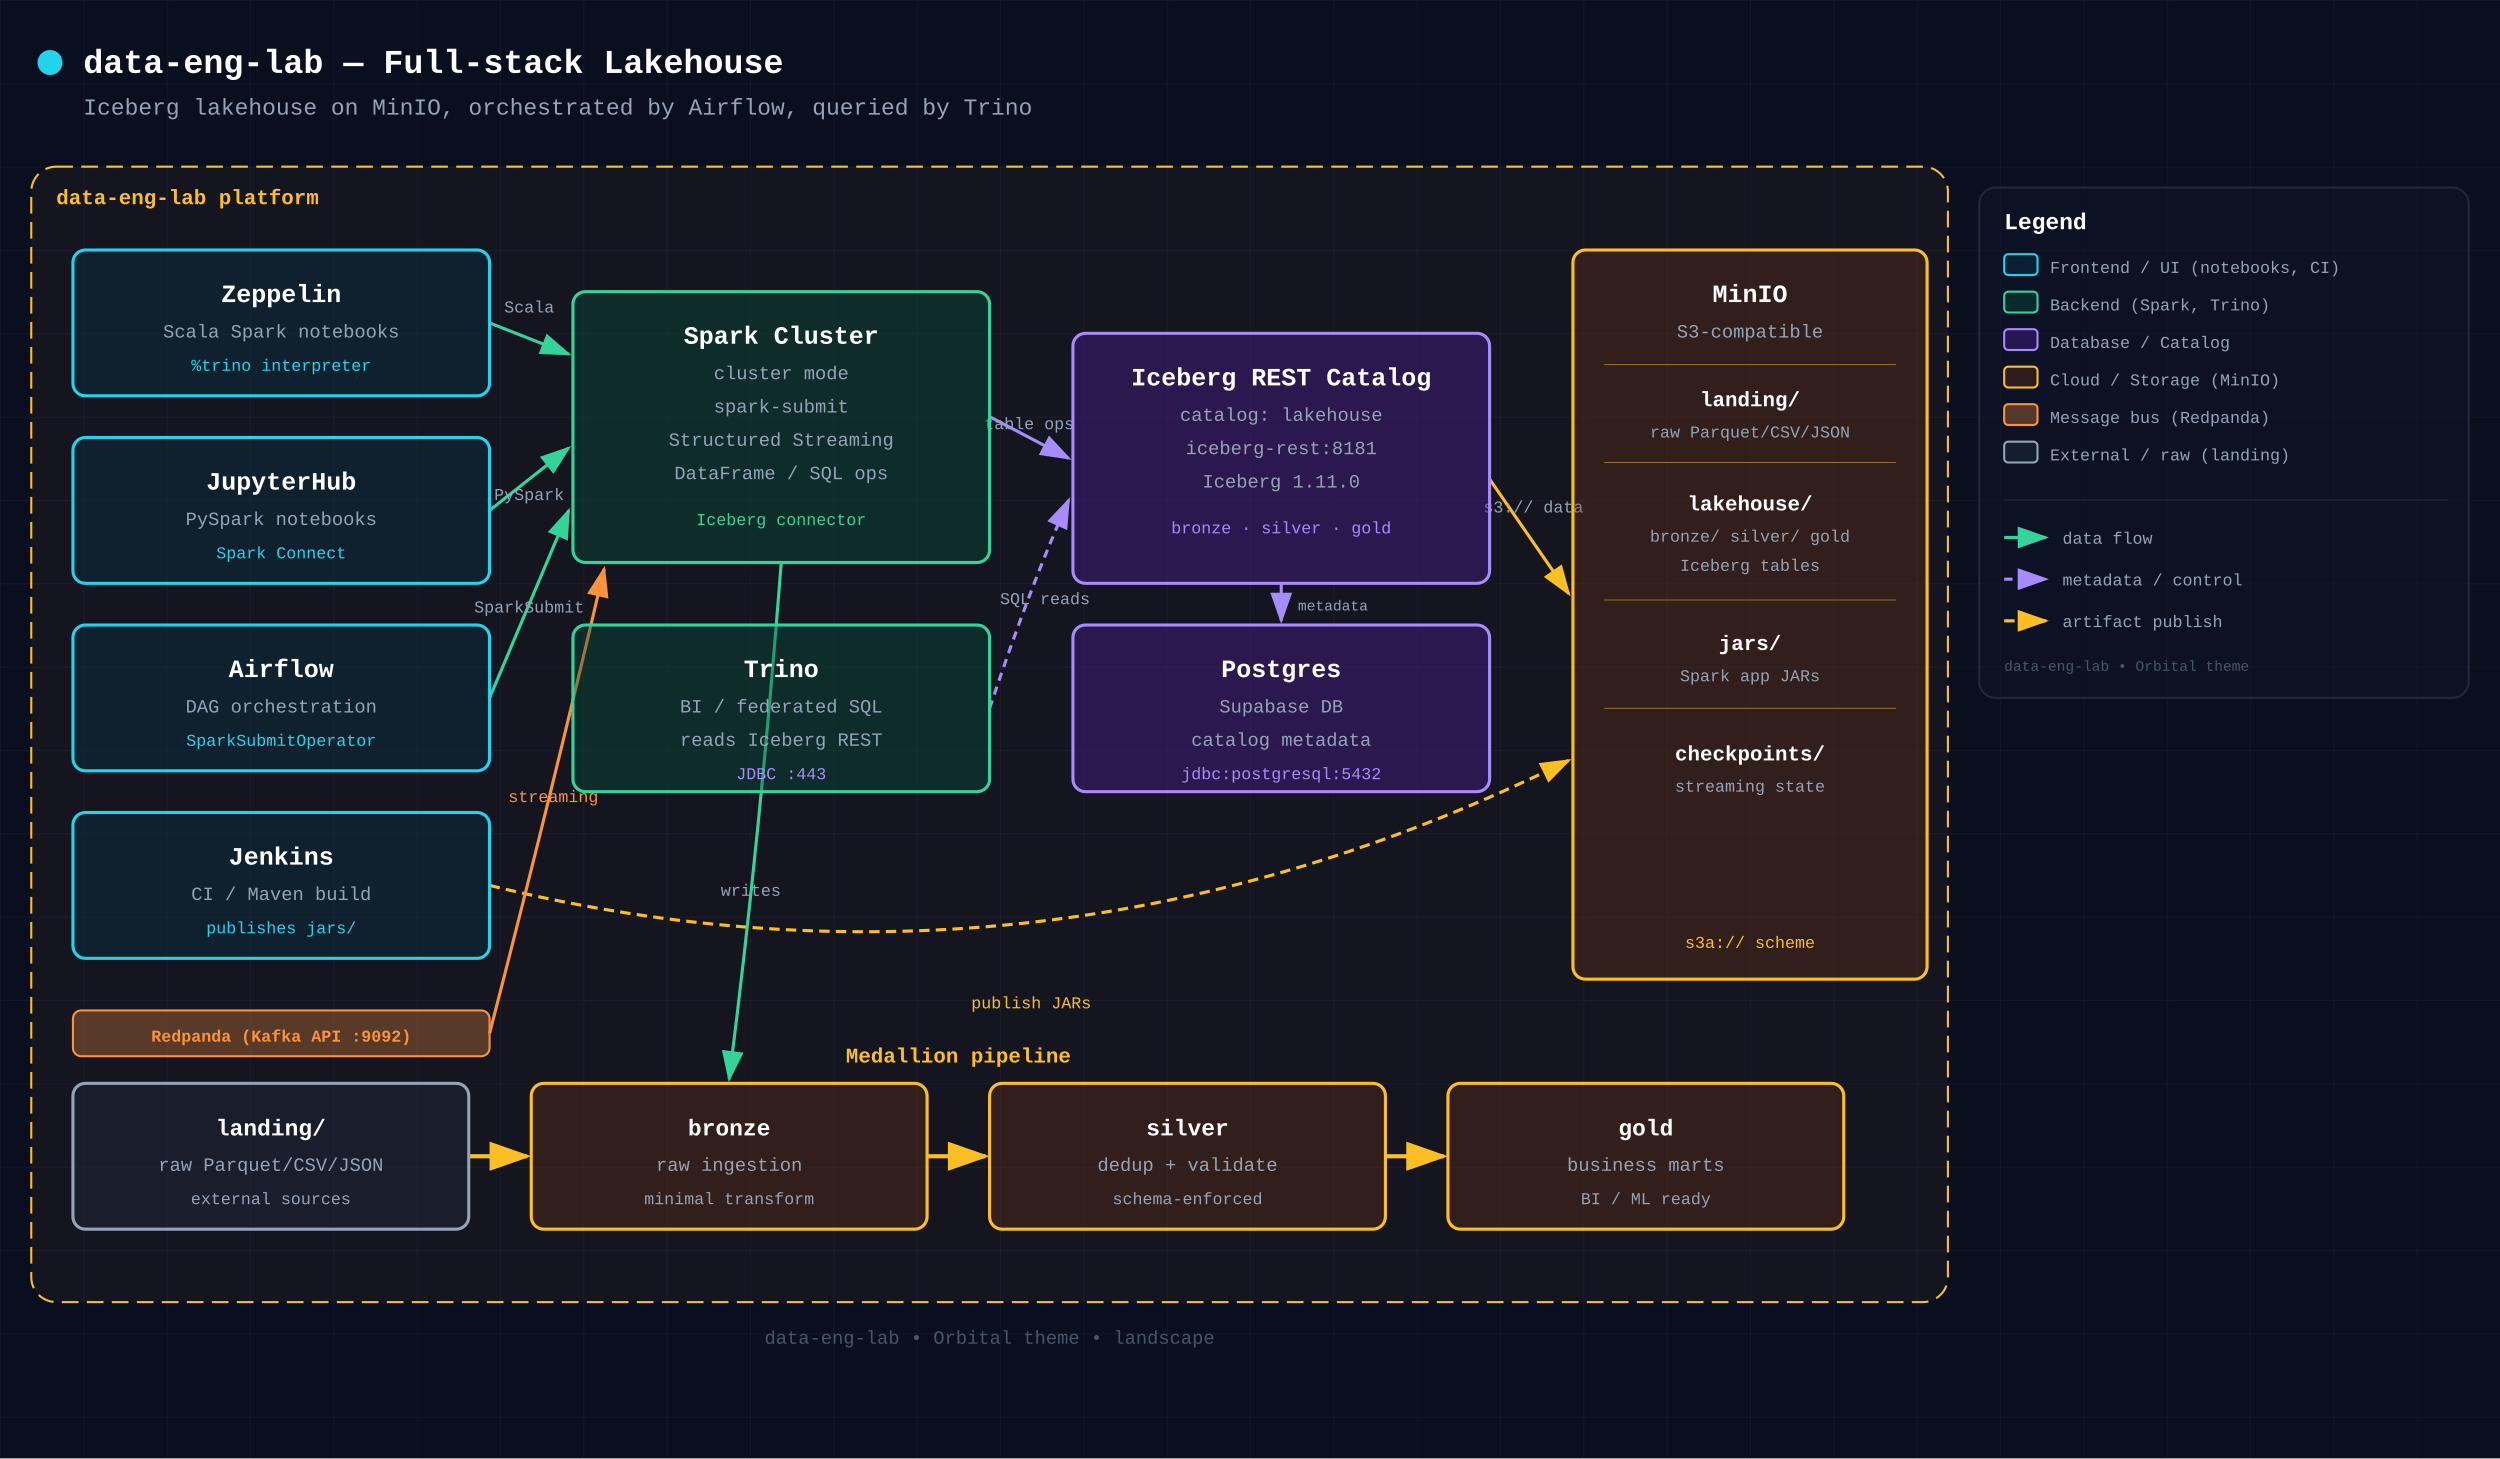
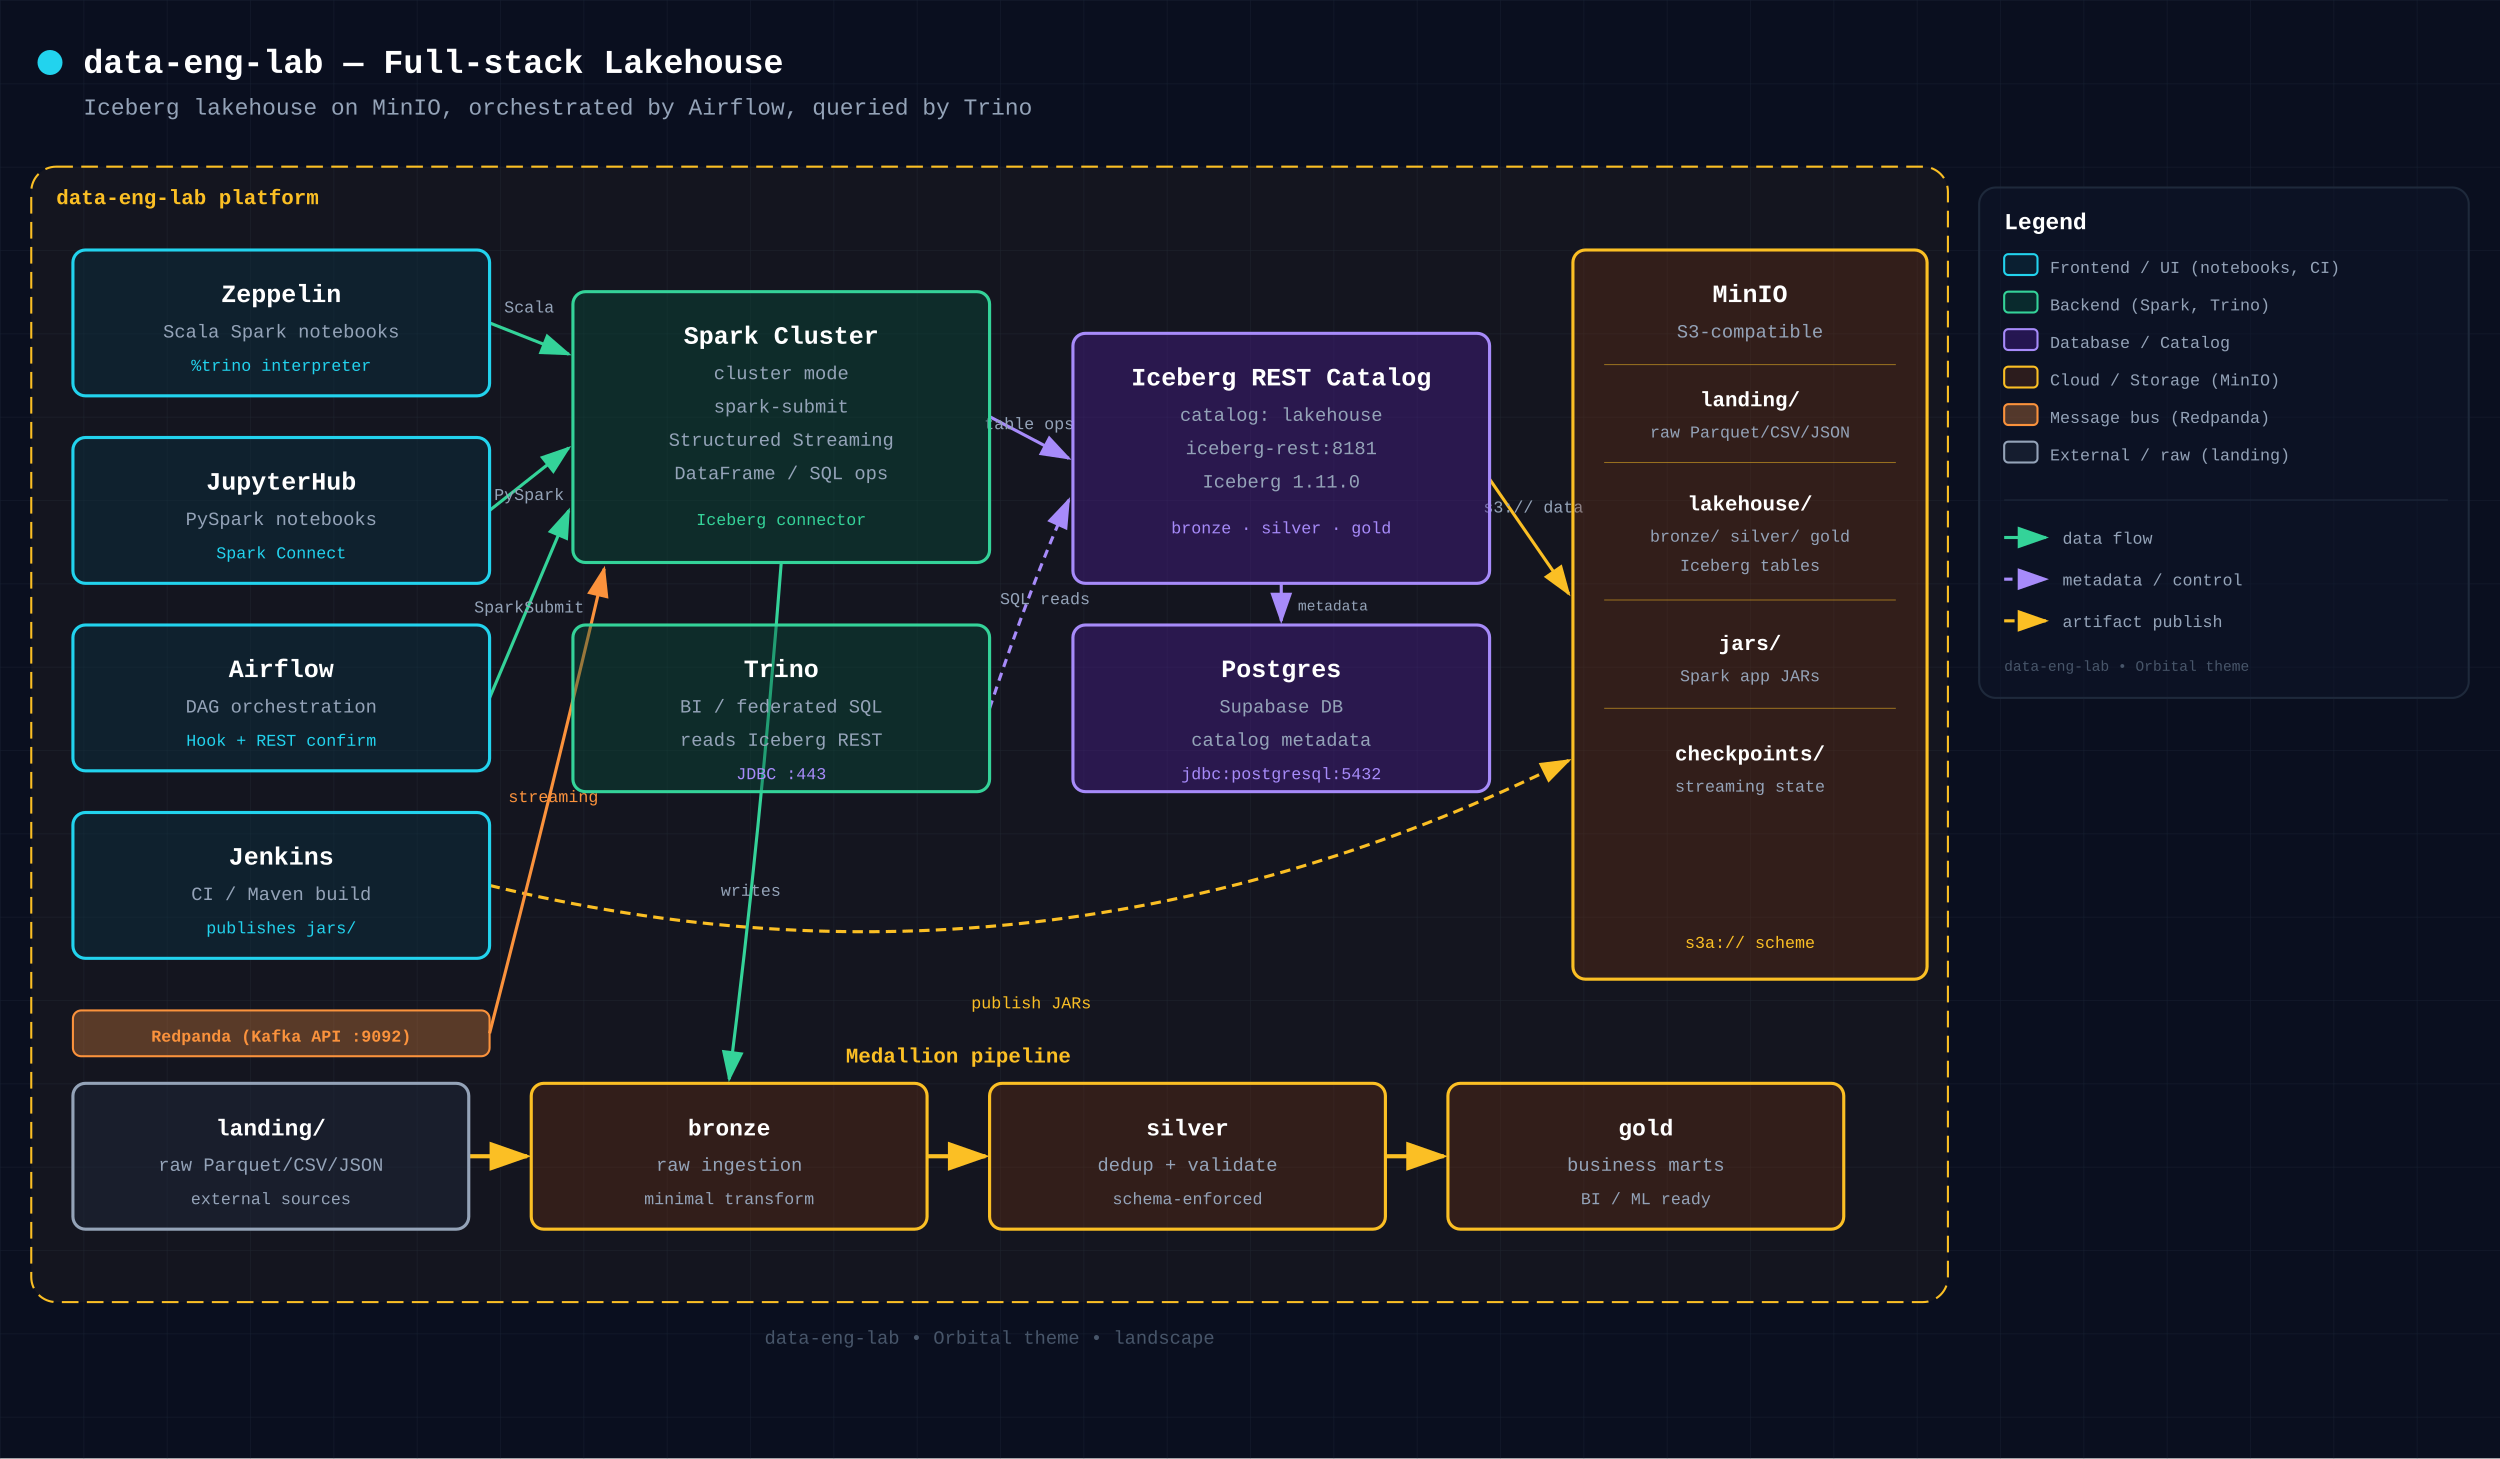
<svg xmlns="http://www.w3.org/2000/svg" width="1200" height="700" viewBox="0 0 1200 700" font-family="'JetBrains Mono', 'Courier New', monospace">
  <defs>
    <marker id="arrowhead" markerWidth="10" markerHeight="7" refX="9" refY="3.5" orient="auto">
      <polygon points="0 0, 10 3.5, 0 7" fill="#64748b" />
    </marker>
    <marker id="ah-emerald" markerWidth="10" markerHeight="7" refX="9" refY="3.5" orient="auto">
      <polygon points="0 0, 10 3.5, 0 7" fill="#34d399" />
    </marker>
    <marker id="ah-violet" markerWidth="10" markerHeight="7" refX="9" refY="3.5" orient="auto">
      <polygon points="0 0, 10 3.5, 0 7" fill="#a78bfa" />
    </marker>
    <marker id="ah-amber" markerWidth="10" markerHeight="7" refX="9" refY="3.5" orient="auto">
      <polygon points="0 0, 10 3.5, 0 7" fill="#fbbf24" />
    </marker>
    <marker id="ah-orange" markerWidth="10" markerHeight="7" refX="9" refY="3.5" orient="auto">
      <polygon points="0 0, 10 3.5, 0 7" fill="#fb923c" />
    </marker>
    <pattern id="grid" width="40" height="40" patternUnits="userSpaceOnUse">
      <path d="M 40 0 L 0 0 0 40" fill="none" stroke="#1e293b" stroke-width="0.5" />
    </pattern>
  </defs>
  <rect width="1200" height="700" fill="#0a0f1f" />
  <rect width="1200" height="700" fill="url(#grid)" opacity="0.6" />
  <circle cx="24" cy="30" r="6" fill="#22d3ee" />
  <text x="40" y="35" fill="white" font-size="16" font-weight="700">data-eng-lab — Full-stack Lakehouse</text>
  <text x="40" y="55" fill="#94a3b8" font-size="11">Iceberg lakehouse on MinIO, orchestrated by Airflow, queried by Trino</text>
  <rect x="15" y="80" width="920" height="545" rx="12" fill="rgba(251,191,36,0.04)" stroke="#fbbf24" stroke-width="1" stroke-dasharray="8,4" />
  <text x="27" y="98" fill="#fbbf24" font-size="10" font-weight="600">data-eng-lab platform</text>
  <line x1="235" y1="155" x2="273" y2="170" stroke="#34d399" stroke-width="1.5" marker-end="url(#ah-emerald)" />
  <text x="254" y="150" fill="#94a3b8" font-size="8" text-anchor="middle">Scala</text>
  <line x1="235" y1="245" x2="273" y2="215" stroke="#34d399" stroke-width="1.5" marker-end="url(#ah-emerald)" />
  <text x="254" y="240" fill="#94a3b8" font-size="8" text-anchor="middle">PySpark</text>
  <line x1="235" y1="335" x2="273" y2="245" stroke="#34d399" stroke-width="1.5" marker-end="url(#ah-emerald)" />
  <text x="254" y="294" fill="#94a3b8" font-size="8" text-anchor="middle">SparkSubmit</text>
  <path d="M 235 425 Q 500 490 753 365" fill="none" stroke="#fbbf24" stroke-width="1.5" stroke-dasharray="5,3" marker-end="url(#ah-amber)" />
  <text x="495" y="484" fill="#fbbf24" font-size="8" text-anchor="middle">publish JARs</text>
  <path d="M 235 496 Q 265 380 290 273" fill="none" stroke="#fb923c" stroke-width="1.5" marker-end="url(#ah-orange)" />
  <text x="244" y="385" fill="#fb923c" font-size="8">streaming</text>
  <line x1="475" y1="200" x2="513" y2="220" stroke="#a78bfa" stroke-width="1.5" marker-end="url(#ah-violet)" />
  <text x="494" y="206" fill="#94a3b8" font-size="8" text-anchor="middle">table ops</text>
  <line x1="615" y1="280" x2="615" y2="298" stroke="#a78bfa" stroke-width="1.5" marker-end="url(#ah-violet)" />
  <text x="623" y="293" fill="#94a3b8" font-size="7">metadata</text>
  <line x1="715" y1="230" x2="753" y2="285" stroke="#fbbf24" stroke-width="1.5" marker-end="url(#ah-amber)" />
  <text x="736" y="246" fill="#94a3b8" font-size="8" text-anchor="middle">s3:// data</text>
  <path d="M 475 340 Q 495 280 513 240" fill="none" stroke="#a78bfa" stroke-width="1.5" stroke-dasharray="4,3" marker-end="url(#ah-violet)" />
  <text x="480" y="290" fill="#94a3b8" font-size="8">SQL reads</text>
  <path d="M 375 270 Q 365 400 350 518" fill="none" stroke="#34d399" stroke-width="1.5" marker-end="url(#ah-emerald)" />
  <text x="346" y="430" fill="#94a3b8" font-size="8">writes</text>
  <line x1="225" y1="555" x2="253" y2="555" stroke="#fbbf24" stroke-width="2" marker-end="url(#ah-amber)" />
  <line x1="445" y1="555" x2="473" y2="555" stroke="#fbbf24" stroke-width="2" marker-end="url(#ah-amber)" />
  <line x1="665" y1="555" x2="693" y2="555" stroke="#fbbf24" stroke-width="2" marker-end="url(#ah-amber)" />
  <rect x="35" y="120" width="200" height="70" rx="6" fill="rgba(8,51,68,0.4)" stroke="#22d3ee" stroke-width="1.5" />
  <text x="135" y="145" fill="white" font-size="12" font-weight="600" text-anchor="middle">Zeppelin</text>
  <text x="135" y="162" fill="#94a3b8" font-size="9" text-anchor="middle">Scala Spark notebooks</text>
  <text x="135" y="178" fill="#22d3ee" font-size="8" text-anchor="middle">%trino interpreter</text>
  <rect x="35" y="210" width="200" height="70" rx="6" fill="rgba(8,51,68,0.4)" stroke="#22d3ee" stroke-width="1.5" />
  <text x="135" y="235" fill="white" font-size="12" font-weight="600" text-anchor="middle">JupyterHub</text>
  <text x="135" y="252" fill="#94a3b8" font-size="9" text-anchor="middle">PySpark notebooks</text>
  <text x="135" y="268" fill="#22d3ee" font-size="8" text-anchor="middle">Spark Connect</text>
  <rect x="35" y="300" width="200" height="70" rx="6" fill="rgba(8,51,68,0.4)" stroke="#22d3ee" stroke-width="1.5" />
  <text x="135" y="325" fill="white" font-size="12" font-weight="600" text-anchor="middle">Airflow</text>
  <text x="135" y="342" fill="#94a3b8" font-size="9" text-anchor="middle">DAG orchestration</text>
-   <text x="135" y="358" fill="#22d3ee" font-size="8" text-anchor="middle">SparkSubmitOperator</text>
+   <text x="135" y="358" fill="#22d3ee" font-size="8" text-anchor="middle">Hook + REST confirm</text>
  <rect x="35" y="390" width="200" height="70" rx="6" fill="rgba(8,51,68,0.4)" stroke="#22d3ee" stroke-width="1.5" />
  <text x="135" y="415" fill="white" font-size="12" font-weight="600" text-anchor="middle">Jenkins</text>
  <text x="135" y="432" fill="#94a3b8" font-size="9" text-anchor="middle">CI / Maven build</text>
  <text x="135" y="448" fill="#22d3ee" font-size="8" text-anchor="middle">publishes jars/</text>
  <rect x="35" y="485" width="200" height="22" rx="4" fill="rgba(251,146,60,0.3)" stroke="#fb923c" stroke-width="1" />
  <text x="135" y="500" fill="#fb923c" font-size="8" font-weight="600" text-anchor="middle">Redpanda (Kafka API :9092)</text>
  <rect x="275" y="140" width="200" height="130" rx="6" fill="rgba(6,78,59,0.4)" stroke="#34d399" stroke-width="1.5" />
  <text x="375" y="165" fill="white" font-size="12" font-weight="600" text-anchor="middle">Spark Cluster</text>
  <text x="375" y="182" fill="#94a3b8" font-size="9" text-anchor="middle">cluster mode</text>
  <text x="375" y="198" fill="#94a3b8" font-size="9" text-anchor="middle">spark-submit</text>
  <text x="375" y="214" fill="#94a3b8" font-size="9" text-anchor="middle">Structured Streaming</text>
  <text x="375" y="230" fill="#94a3b8" font-size="9" text-anchor="middle">DataFrame / SQL ops</text>
  <text x="375" y="252" fill="#34d399" font-size="8" text-anchor="middle">Iceberg connector</text>
  <rect x="275" y="300" width="200" height="80" rx="6" fill="rgba(6,78,59,0.4)" stroke="#34d399" stroke-width="1.5" />
  <text x="375" y="325" fill="white" font-size="12" font-weight="600" text-anchor="middle">Trino</text>
  <text x="375" y="342" fill="#94a3b8" font-size="9" text-anchor="middle">BI / federated SQL</text>
  <text x="375" y="358" fill="#94a3b8" font-size="9" text-anchor="middle">reads Iceberg REST</text>
  <text x="375" y="374" fill="#a78bfa" font-size="8" text-anchor="middle">JDBC :443</text>
  <rect x="515" y="160" width="200" height="120" rx="6" fill="rgba(76,29,149,0.4)" stroke="#a78bfa" stroke-width="1.5" />
  <text x="615" y="185" fill="white" font-size="12" font-weight="600" text-anchor="middle">Iceberg REST Catalog</text>
  <text x="615" y="202" fill="#94a3b8" font-size="9" text-anchor="middle">catalog: lakehouse</text>
  <text x="615" y="218" fill="#94a3b8" font-size="9" text-anchor="middle">iceberg-rest:8181</text>
  <text x="615" y="234" fill="#94a3b8" font-size="9" text-anchor="middle">Iceberg 1.11.0</text>
  <text x="615" y="256" fill="#a78bfa" font-size="8" text-anchor="middle">bronze · silver · gold</text>
  <rect x="515" y="300" width="200" height="80" rx="6" fill="rgba(76,29,149,0.4)" stroke="#a78bfa" stroke-width="1.5" />
  <text x="615" y="325" fill="white" font-size="12" font-weight="600" text-anchor="middle">Postgres</text>
  <text x="615" y="342" fill="#94a3b8" font-size="9" text-anchor="middle">Supabase DB</text>
  <text x="615" y="358" fill="#94a3b8" font-size="9" text-anchor="middle">catalog metadata</text>
  <text x="615" y="374" fill="#a78bfa" font-size="8" text-anchor="middle">jdbc:postgresql:5432</text>
  <rect x="755" y="120" width="170" height="350" rx="6" fill="rgba(120,53,15,0.3)" stroke="#fbbf24" stroke-width="1.5" />
  <text x="840" y="145" fill="white" font-size="12" font-weight="600" text-anchor="middle">MinIO</text>
  <text x="840" y="162" fill="#94a3b8" font-size="9" text-anchor="middle">S3-compatible</text>
  <line x1="770" y1="175" x2="910" y2="175" stroke="#fbbf24" stroke-width="0.5" opacity="0.5" />
  <text x="840" y="195" fill="white" font-size="10" font-weight="600" text-anchor="middle">landing/</text>
  <text x="840" y="210" fill="#94a3b8" font-size="8" text-anchor="middle">raw Parquet/CSV/JSON</text>
  <line x1="770" y1="222" x2="910" y2="222" stroke="#fbbf24" stroke-width="0.5" opacity="0.5" />
  <text x="840" y="245" fill="white" font-size="10" font-weight="600" text-anchor="middle">lakehouse/</text>
  <text x="840" y="260" fill="#94a3b8" font-size="8" text-anchor="middle">bronze/ silver/ gold</text>
  <text x="840" y="274" fill="#94a3b8" font-size="8" text-anchor="middle">Iceberg tables</text>
  <line x1="770" y1="288" x2="910" y2="288" stroke="#fbbf24" stroke-width="0.5" opacity="0.5" />
  <text x="840" y="312" fill="white" font-size="10" font-weight="600" text-anchor="middle">jars/</text>
  <text x="840" y="327" fill="#94a3b8" font-size="8" text-anchor="middle">Spark app JARs</text>
  <line x1="770" y1="340" x2="910" y2="340" stroke="#fbbf24" stroke-width="0.5" opacity="0.5" />
  <text x="840" y="365" fill="white" font-size="10" font-weight="600" text-anchor="middle">checkpoints/</text>
  <text x="840" y="380" fill="#94a3b8" font-size="8" text-anchor="middle">streaming state</text>
  <text x="840" y="455" fill="#fbbf24" font-size="8" text-anchor="middle">s3a:// scheme</text>
  <text x="460" y="510" fill="#fbbf24" font-size="10" font-weight="600" text-anchor="middle">Medallion pipeline</text>
  <rect x="35" y="520" width="190" height="70" rx="6" fill="rgba(30,41,59,0.5)" stroke="#94a3b8" stroke-width="1.5" />
  <text x="130" y="545" fill="white" font-size="11" font-weight="600" text-anchor="middle">landing/</text>
  <text x="130" y="562" fill="#94a3b8" font-size="9" text-anchor="middle">raw Parquet/CSV/JSON</text>
  <text x="130" y="578" fill="#94a3b8" font-size="8" text-anchor="middle">external sources</text>
  <rect x="255" y="520" width="190" height="70" rx="6" fill="rgba(120,53,15,0.3)" stroke="#fbbf24" stroke-width="1.5" />
  <text x="350" y="545" fill="white" font-size="11" font-weight="600" text-anchor="middle">bronze</text>
  <text x="350" y="562" fill="#94a3b8" font-size="9" text-anchor="middle">raw ingestion</text>
  <text x="350" y="578" fill="#94a3b8" font-size="8" text-anchor="middle">minimal transform</text>
  <rect x="475" y="520" width="190" height="70" rx="6" fill="rgba(120,53,15,0.3)" stroke="#fbbf24" stroke-width="1.5" />
  <text x="570" y="545" fill="white" font-size="11" font-weight="600" text-anchor="middle">silver</text>
  <text x="570" y="562" fill="#94a3b8" font-size="9" text-anchor="middle">dedup + validate</text>
  <text x="570" y="578" fill="#94a3b8" font-size="8" text-anchor="middle">schema-enforced</text>
  <rect x="695" y="520" width="190" height="70" rx="6" fill="rgba(120,53,15,0.3)" stroke="#fbbf24" stroke-width="1.5" />
  <text x="790" y="545" fill="white" font-size="11" font-weight="600" text-anchor="middle">gold</text>
  <text x="790" y="562" fill="#94a3b8" font-size="9" text-anchor="middle">business marts</text>
  <text x="790" y="578" fill="#94a3b8" font-size="8" text-anchor="middle">BI / ML ready</text>
  <text x="475" y="645" fill="#475569" font-size="9" text-anchor="middle">data-eng-lab • Orbital theme • landscape</text>
  <rect x="950" y="90" width="235" height="245" rx="8" fill="rgba(15,23,42,0.5)" stroke="#1e293b" stroke-width="1" />
  <text x="962" y="110" fill="white" font-size="11" font-weight="600">Legend</text>
  <rect x="962" y="122" width="16" height="10" rx="2" fill="rgba(8,51,68,0.4)" stroke="#22d3ee" stroke-width="1" />
  <text x="984" y="131" fill="#94a3b8" font-size="8">Frontend / UI (notebooks, CI)</text>
  <rect x="962" y="140" width="16" height="10" rx="2" fill="rgba(6,78,59,0.4)" stroke="#34d399" stroke-width="1" />
  <text x="984" y="149" fill="#94a3b8" font-size="8">Backend (Spark, Trino)</text>
  <rect x="962" y="158" width="16" height="10" rx="2" fill="rgba(76,29,149,0.4)" stroke="#a78bfa" stroke-width="1" />
  <text x="984" y="167" fill="#94a3b8" font-size="8">Database / Catalog</text>
  <rect x="962" y="176" width="16" height="10" rx="2" fill="rgba(120,53,15,0.3)" stroke="#fbbf24" stroke-width="1" />
  <text x="984" y="185" fill="#94a3b8" font-size="8">Cloud / Storage (MinIO)</text>
  <rect x="962" y="194" width="16" height="10" rx="2" fill="rgba(251,146,60,0.3)" stroke="#fb923c" stroke-width="1" />
  <text x="984" y="203" fill="#94a3b8" font-size="8">Message bus (Redpanda)</text>
  <rect x="962" y="212" width="16" height="10" rx="2" fill="rgba(30,41,59,0.5)" stroke="#94a3b8" stroke-width="1" />
  <text x="984" y="221" fill="#94a3b8" font-size="8">External / raw (landing)</text>
  <line x1="962" y1="240" x2="1175" y2="240" stroke="#1e293b" stroke-width="0.5" />
  <line x1="962" y1="258" x2="982" y2="258" stroke="#34d399" stroke-width="1.5" marker-end="url(#ah-emerald)" />
  <text x="990" y="261" fill="#94a3b8" font-size="8">data flow</text>
  <line x1="962" y1="278" x2="982" y2="278" stroke="#a78bfa" stroke-width="1.5" stroke-dasharray="4,3" marker-end="url(#ah-violet)" />
  <text x="990" y="281" fill="#94a3b8" font-size="8">metadata / control</text>
  <line x1="962" y1="298" x2="982" y2="298" stroke="#fbbf24" stroke-width="1.5" stroke-dasharray="5,3" marker-end="url(#ah-amber)" />
  <text x="990" y="301" fill="#94a3b8" font-size="8">artifact publish</text>
  <text x="962" y="322" fill="#475569" font-size="7">data-eng-lab • Orbital theme</text>
</svg>
